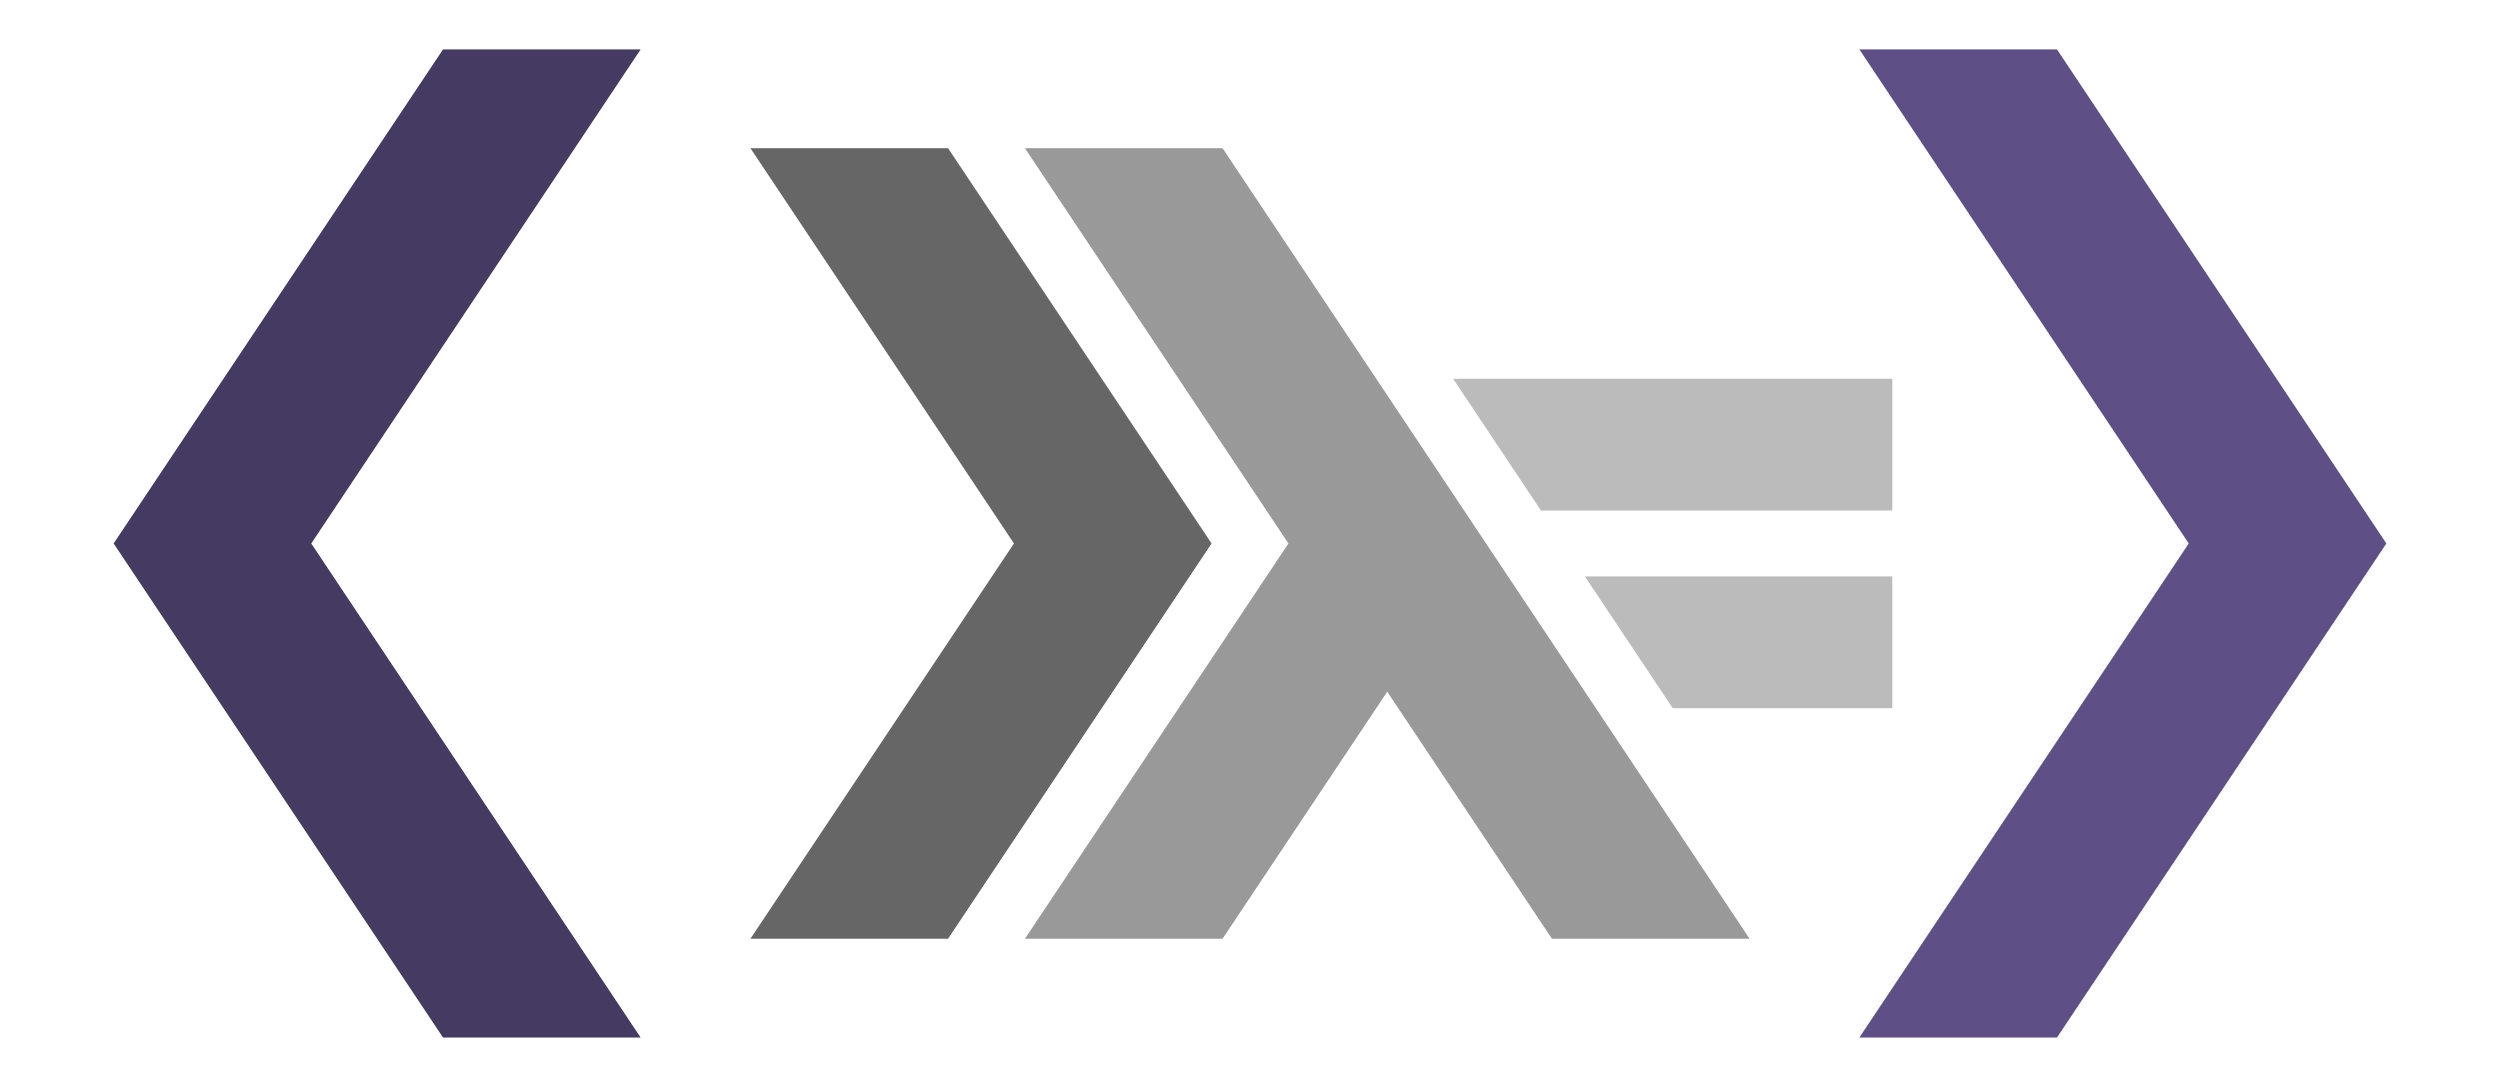
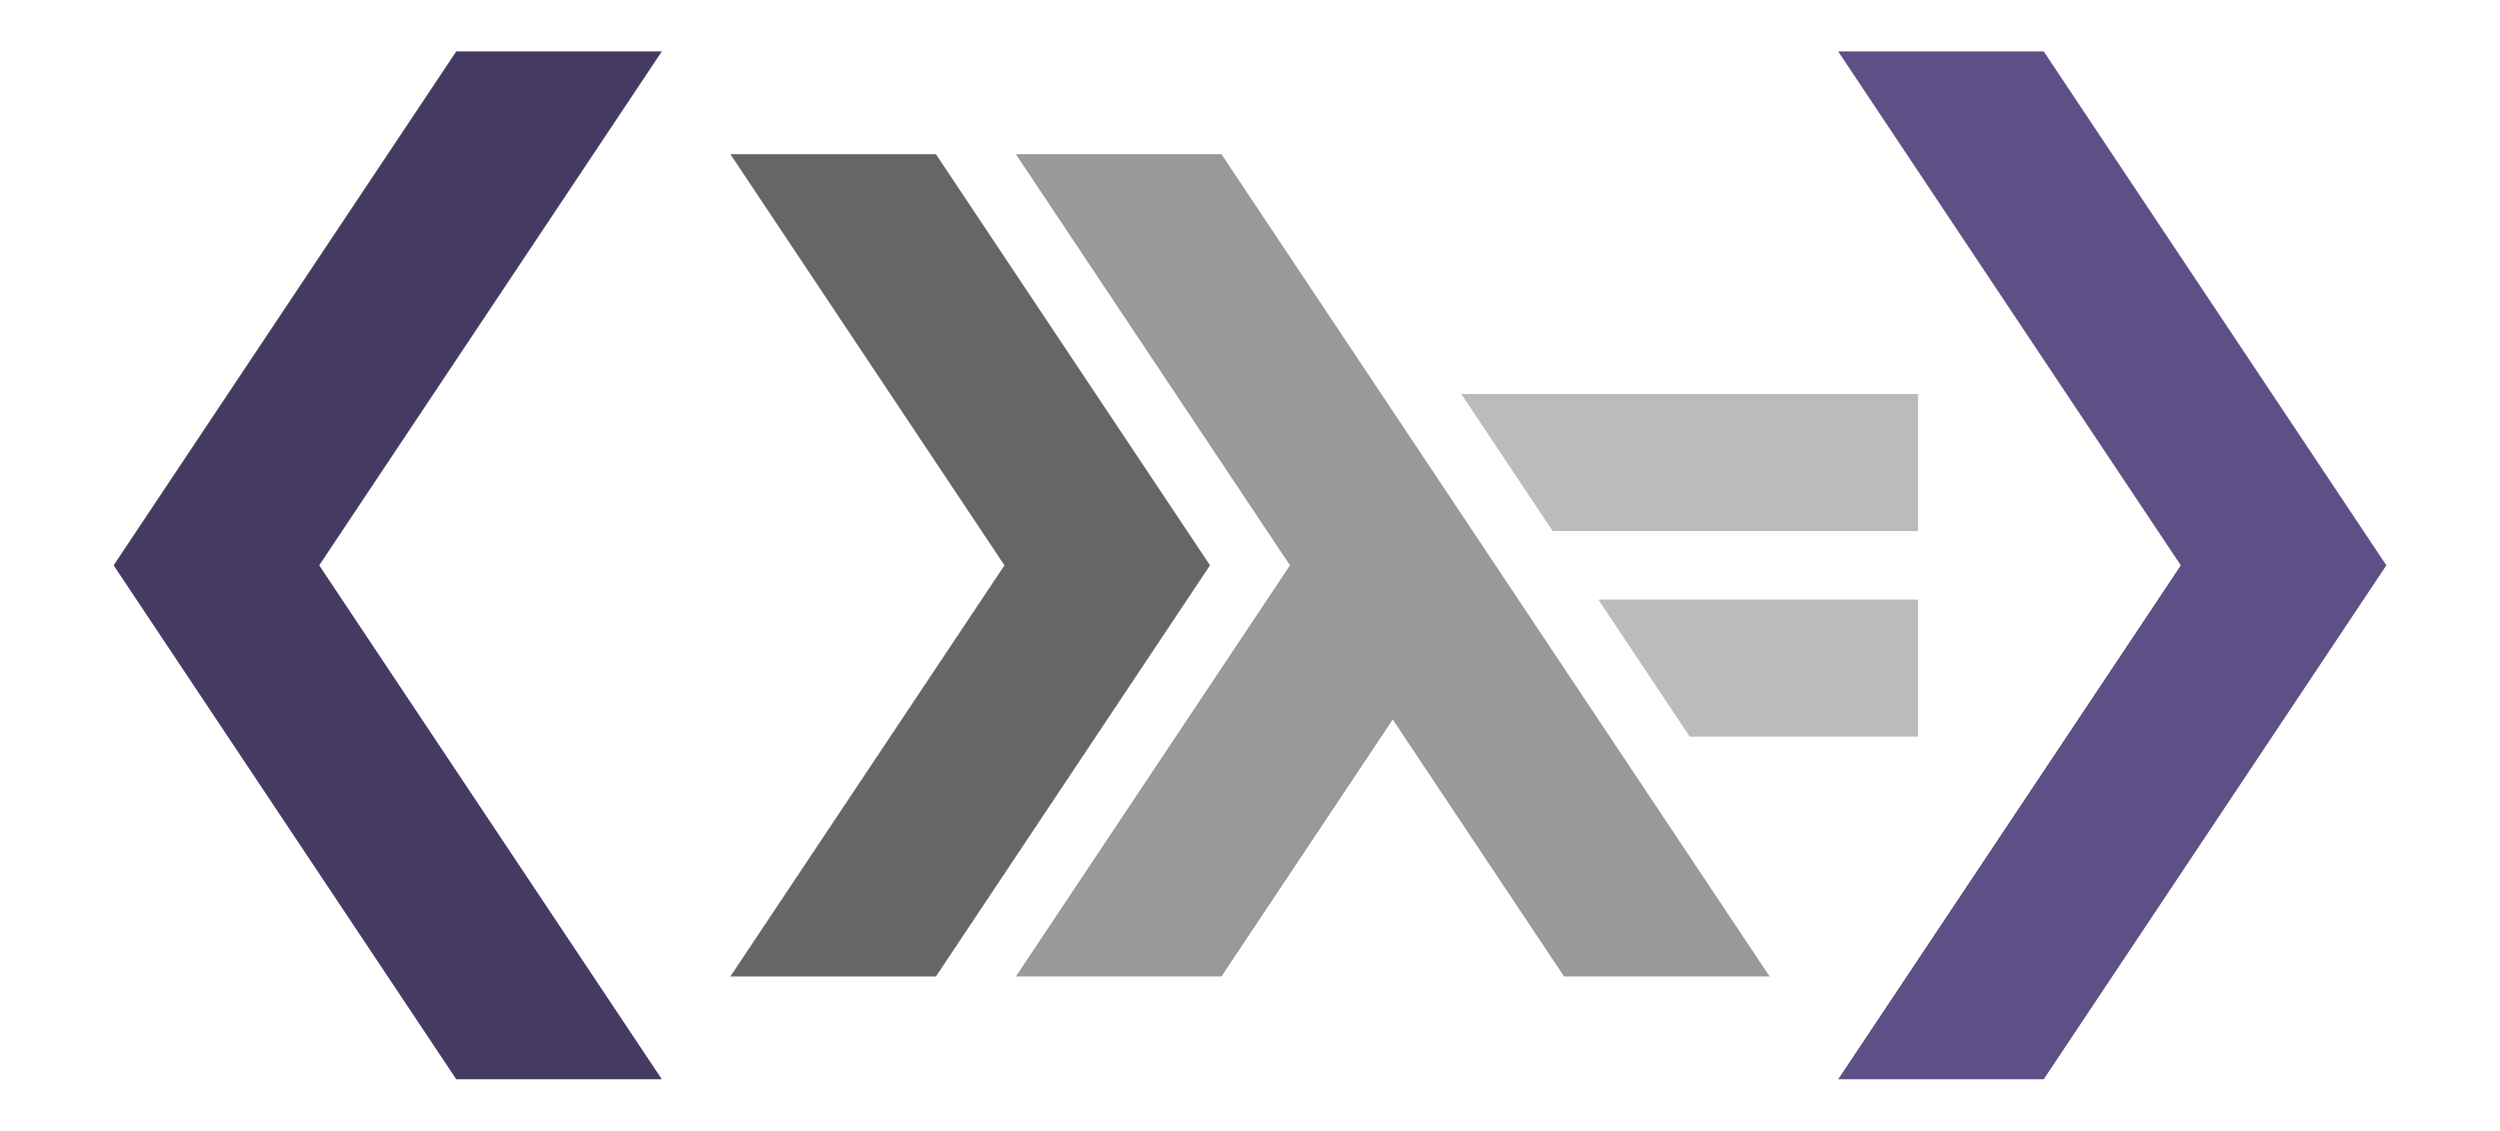
- <svg xmlns="http://www.w3.org/2000/svg" viewBox="0 0 1000 434.783" version="1.1" width="1000" height="434.783">
-   <path fill="#453A62" d="M45.455,217.391 l131.752,-197.629 h79.051 l-131.752,197.629 l131.752,197.629 h-79.051 Z" />
-   <path fill="#5E5086" d="M954.545,217.391 l-131.752,-197.629 h-79.051 l131.752,197.629 l-131.752,197.629 h79.051 Z" />
-   <path fill="#666666" d="M484.629,217.391 l-105.402,-158.103 h-79.051 l105.402,158.103 l-105.402,158.103 h79.051 Z" />
-   <path fill="#999999" d="M594.423,217.391 l-105.402,-158.103 h-79.051 l105.402,158.103 l-105.402,158.103 h79.051 Z" />
-   <path fill="#999999" d="M515.371,217.391 l105.402,158.103 h79.051 l-105.402,-158.103 Z" />
-   <path fill="#BBBBBB" d="M581.247,151.515 l35.134,52.701 h140.536 v-52.701 Z" />
-   <path fill="#BBBBBB" d="M633.948,230.566 l35.134,52.701 h87.835 v-52.701 Z" />
+ <svg xmlns="http://www.w3.org/2000/svg" viewBox="0 0 1000 452.261" version="1.1" width="1000" height="452.261">
+   <path fill="#453A62" d="M45.455,226.131 l137.049,-205.573 h82.229 l-137.049,205.573 l137.049,205.573 h-82.229 Z" />
+   <path fill="#5E5086" d="M954.545,226.131 l-137.049,-205.573 h-82.229 l137.049,205.573 l-137.049,205.573 h82.229 Z" />
+   <path fill="#666666" d="M484.011,226.131 l-109.639,-164.459 h-82.229 l109.639,164.459 l-109.639,164.459 h82.229 Z" />
+   <path fill="#999999" d="M598.218,226.131 l-109.639,-164.459 h-82.229 l109.639,164.459 l-109.639,164.459 h82.229 Z" />
+   <path fill="#999999" d="M515.989,226.131 l109.639,164.459 h82.229 l-109.639,-164.459 Z" />
+   <path fill="#BBBBBB" d="M584.514,157.606 l36.546,54.82 h146.185 v-54.82 Z" />
+   <path fill="#BBBBBB" d="M639.333,239.835 l36.546,54.82 h91.366 v-54.82 Z" />
  <defs />
</svg>
